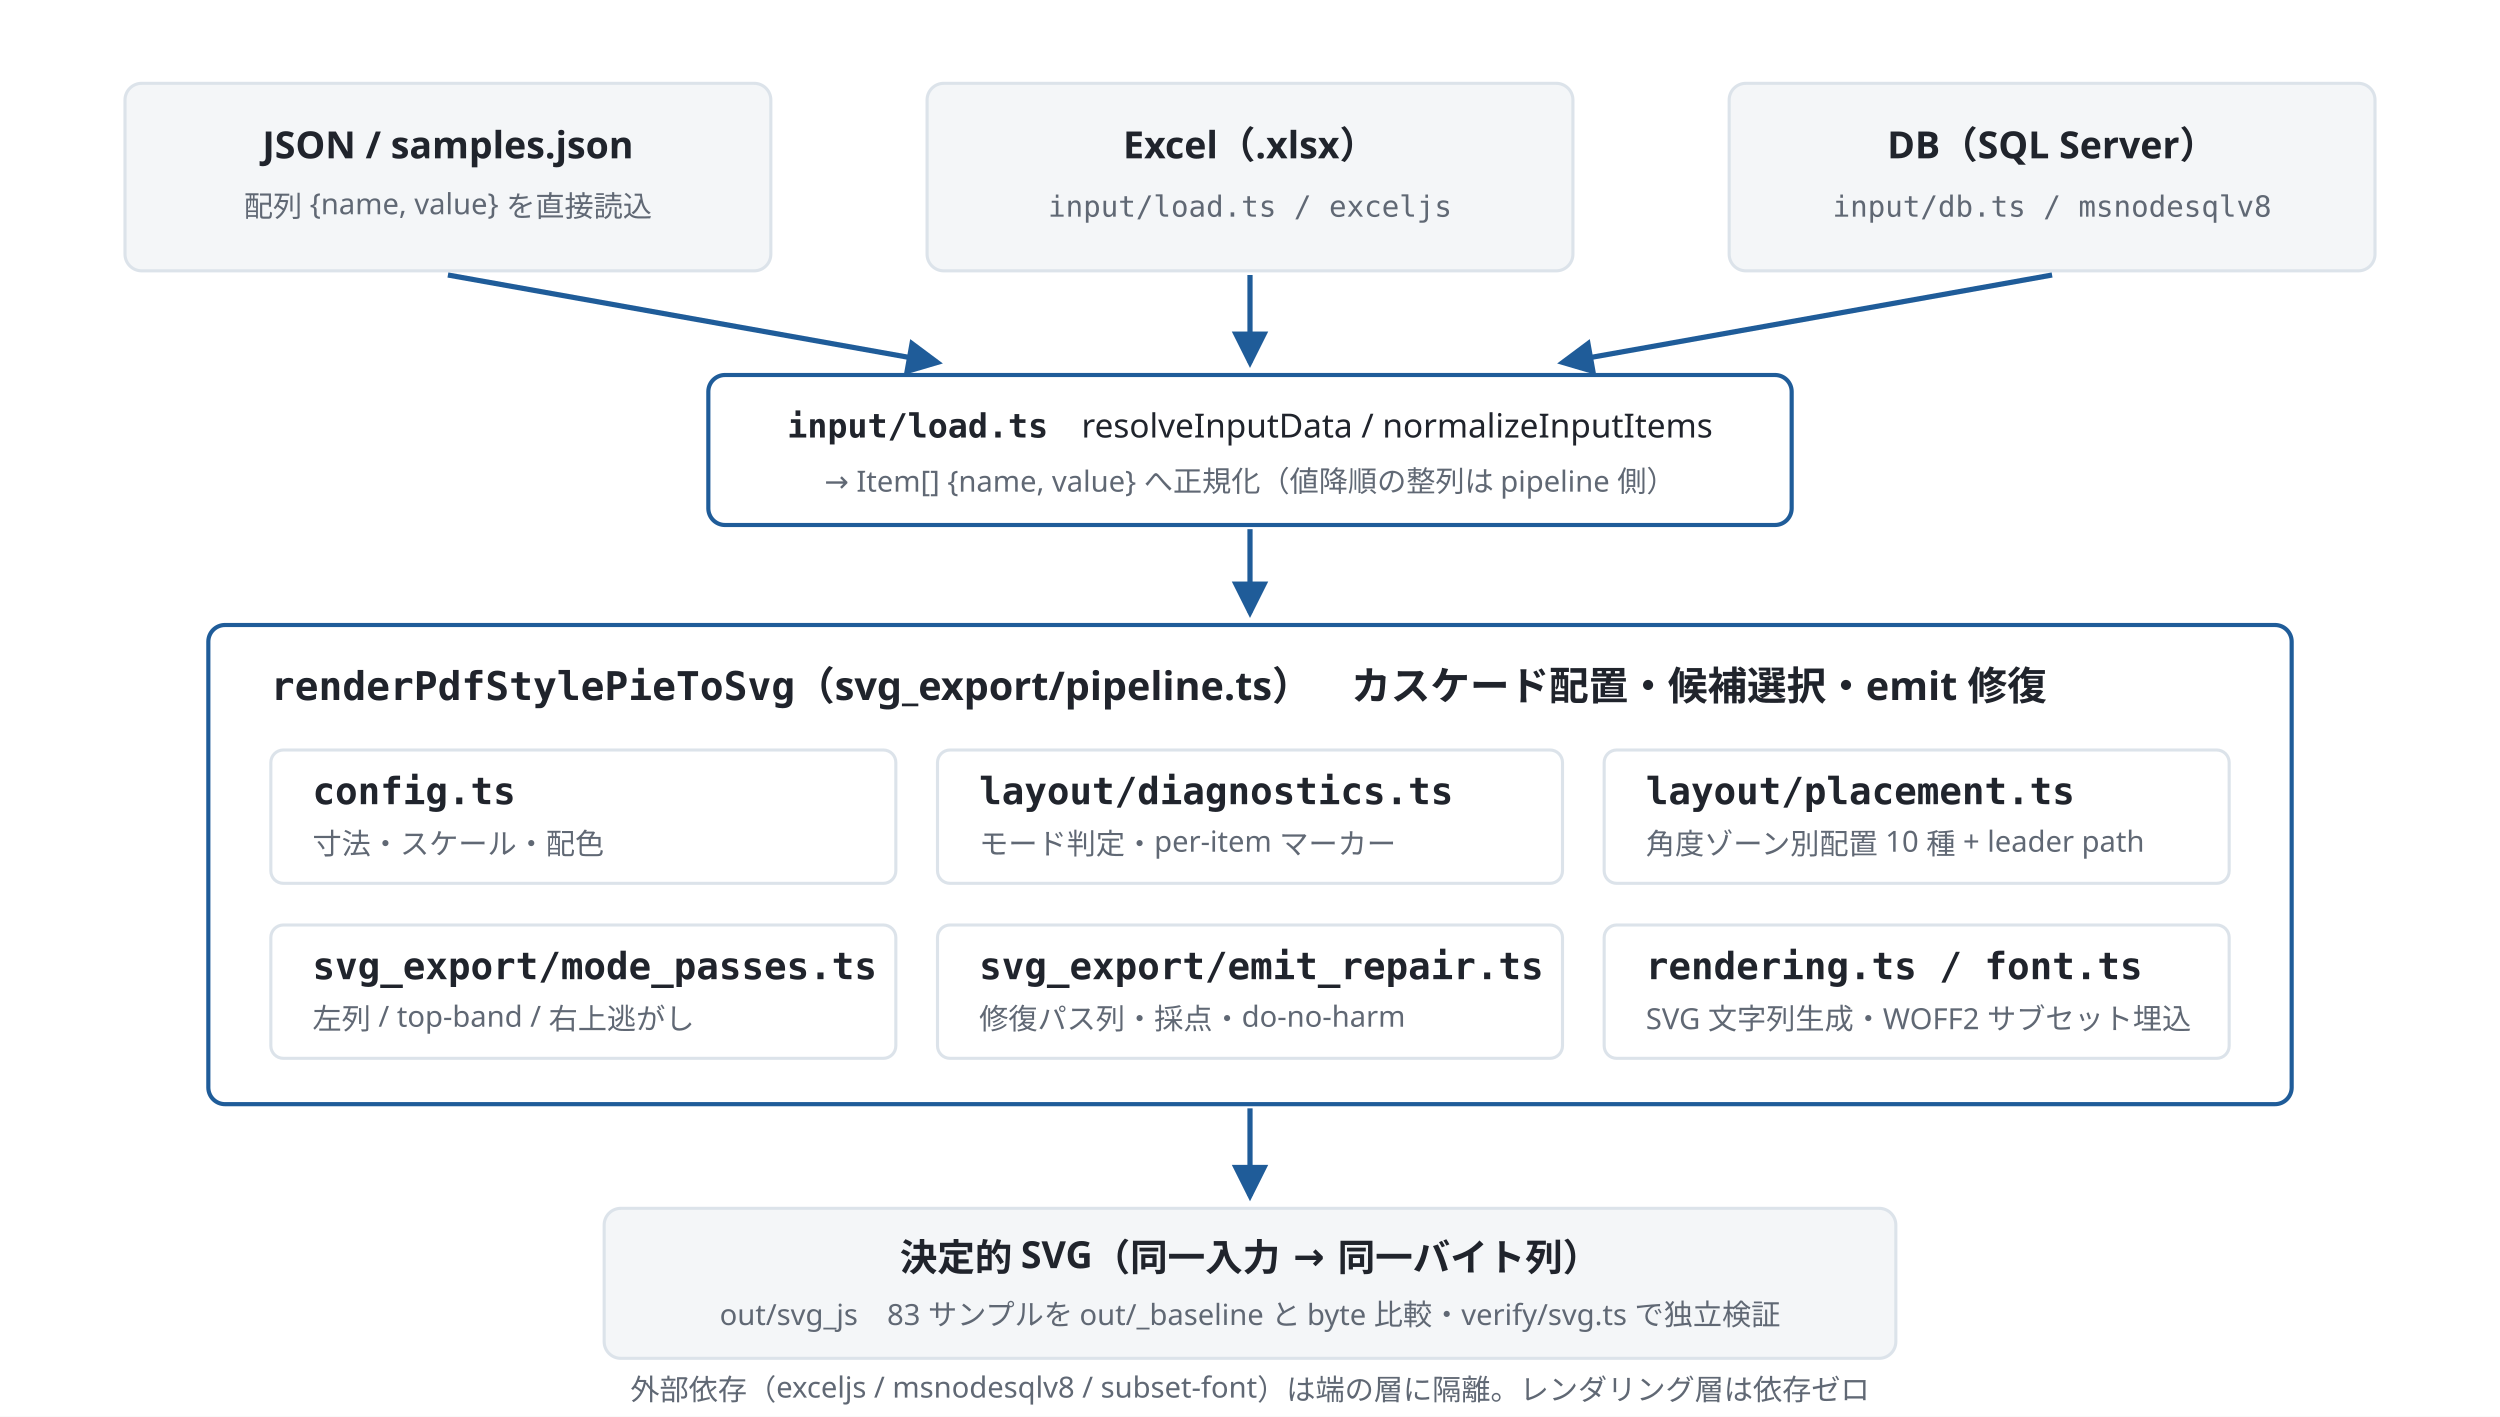
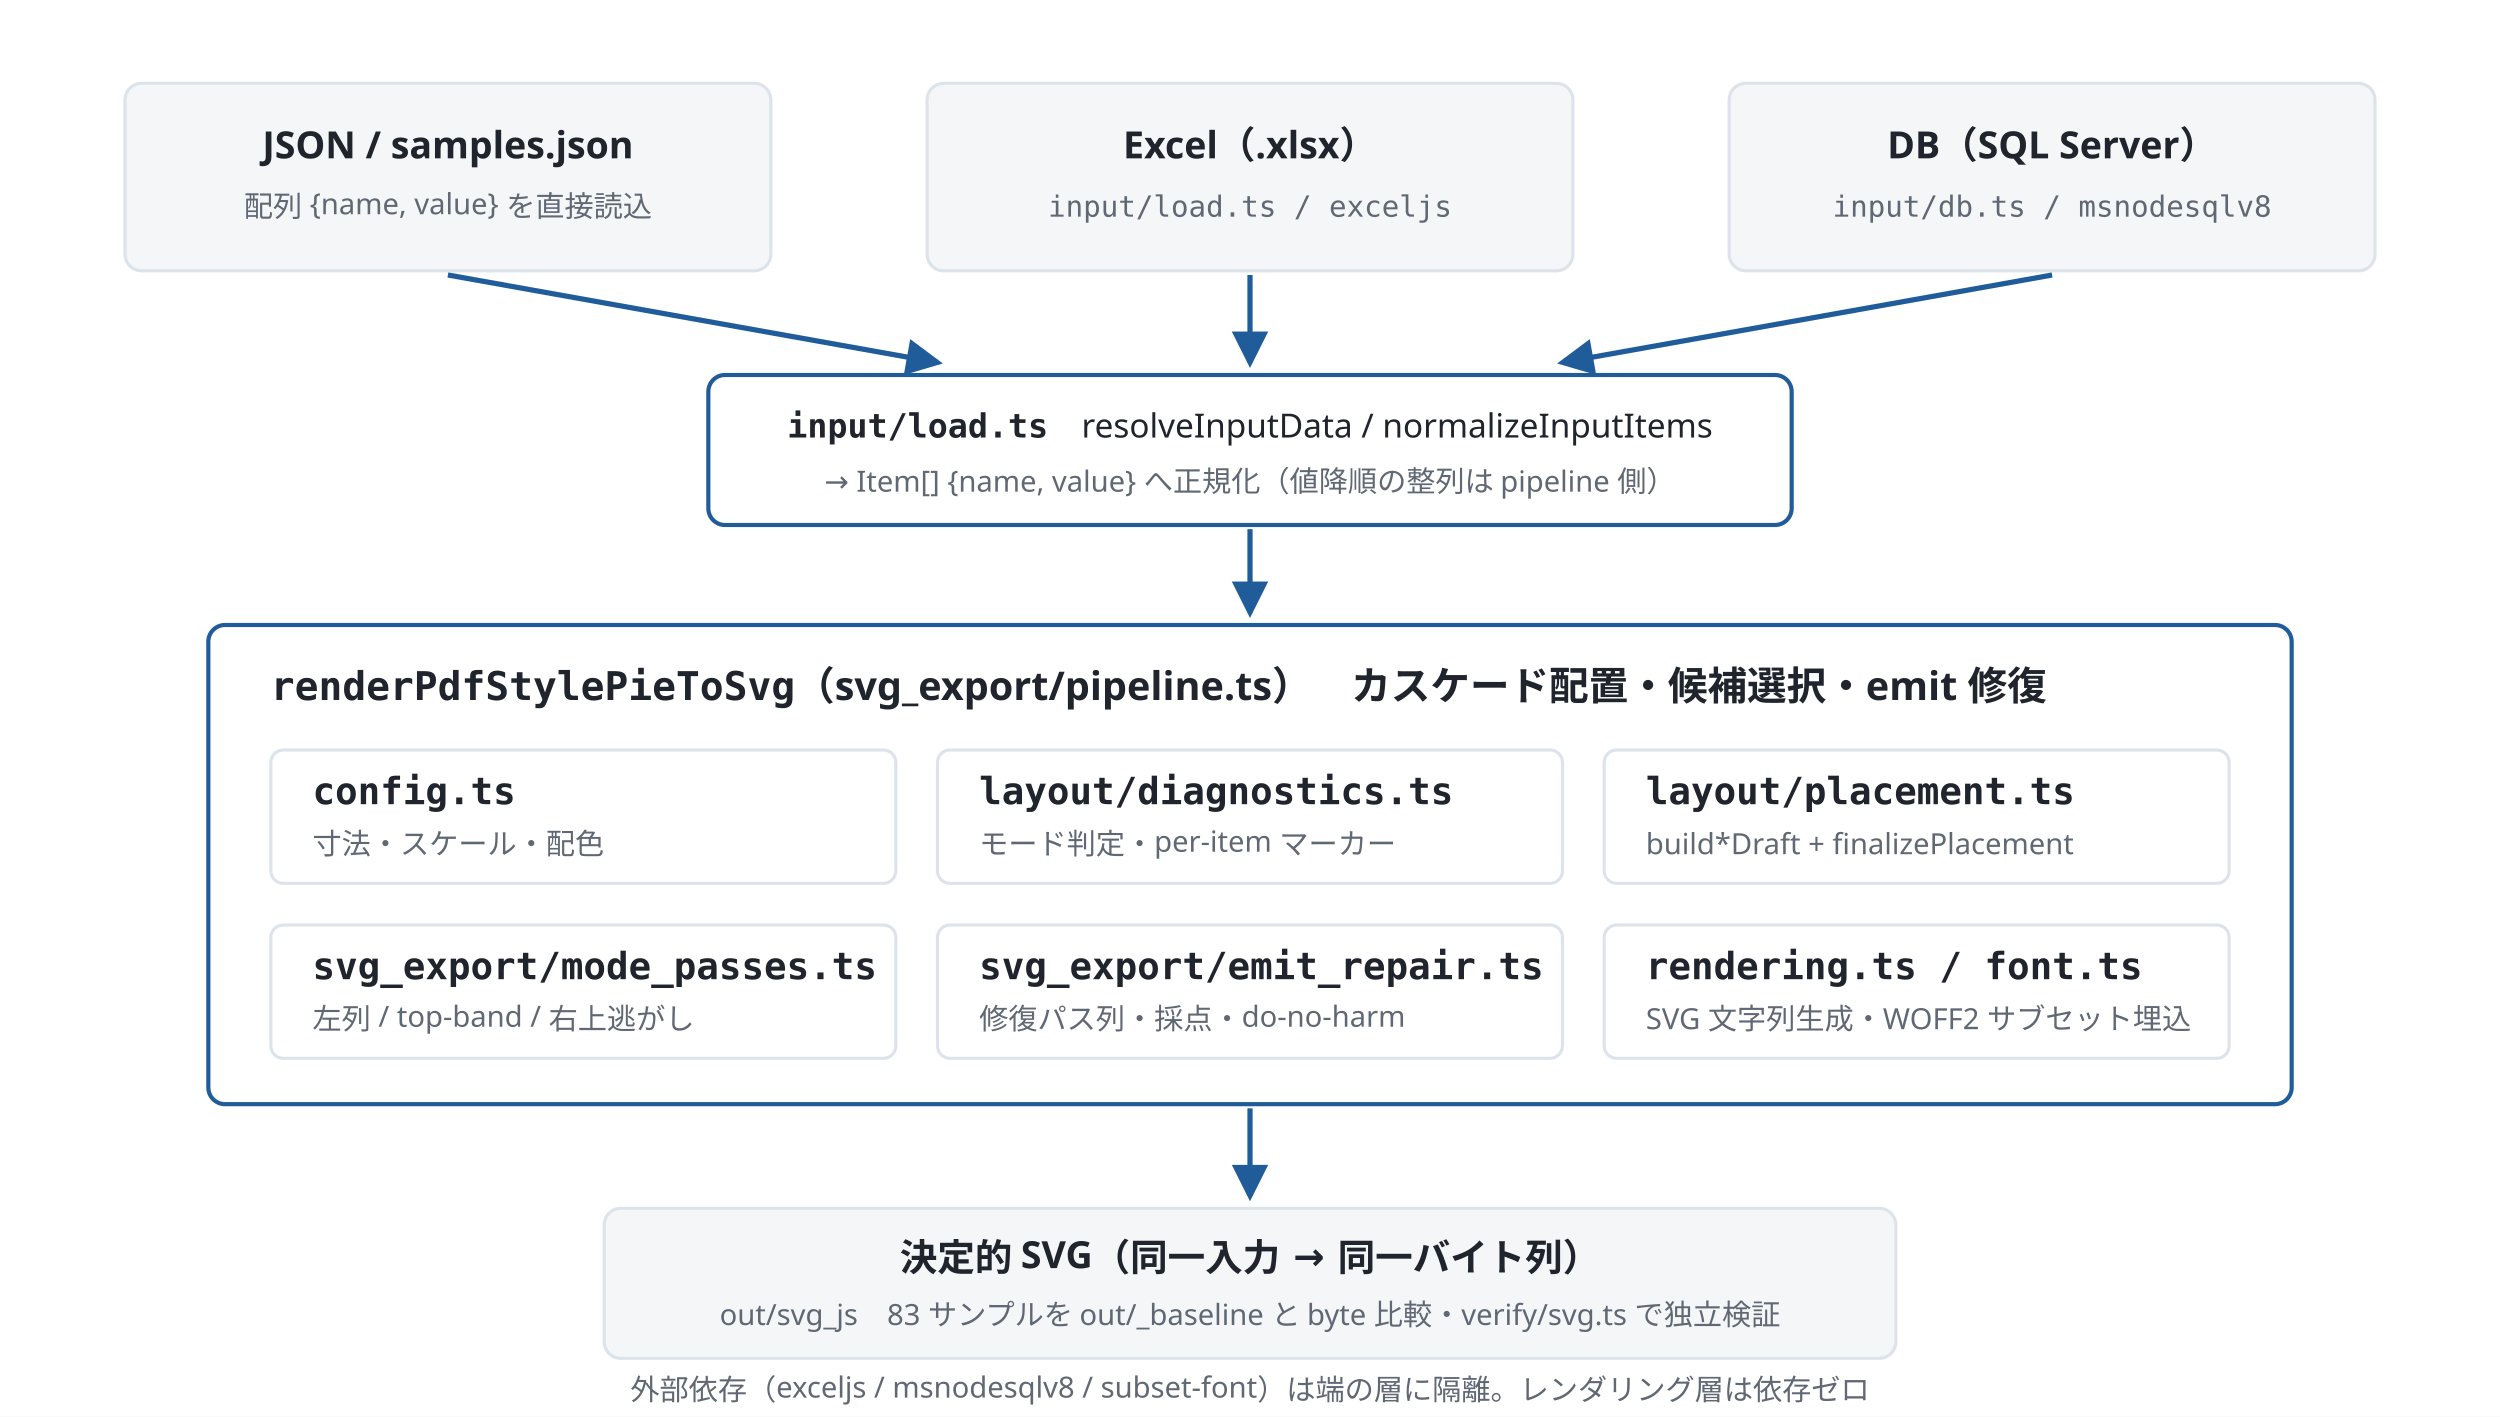
<svg xmlns="http://www.w3.org/2000/svg" width="1200" height="680" viewBox="0 0 1200 680">
  <style>
    text { font-family: 'BIZ UDPGothic', sans-serif; fill: #20242C; }
    .mono { font-family: 'BIZ UDGothic', monospace; }
    .name { font-size: 18px; font-weight: bold; }
    .item { font-size: 16px; }
    .small { font-size: 14px; fill: #606874; }
    .head { font-size: 19px; font-weight: bold; }
    .box { fill: #FFFFFF; stroke: #1F5C99; stroke-width: 2; }
    .panel { fill: #F4F6F8; stroke: #DCE3EA; stroke-width: 1.5; }
    .sub { fill: #FFFFFF; stroke: #DCE3EA; stroke-width: 1.5; }
    .edge { stroke: #1F5C99; stroke-width: 2.5; fill: none; marker-end: url(#arrow); }
  </style>
  <defs>
    <marker id="arrow" viewBox="0 0 10 10" refX="8.5" refY="5" markerWidth="7" markerHeight="7" orient="auto-start-reverse">
      <path d="M0,0 L10,5 L0,10 z" fill="#1F5C99" />
    </marker>
  </defs>
  <rect width="1200" height="680" fill="#FFFFFF" />
  <rect class="panel" x="60" y="40" width="310" height="90" rx="8" />
  <text class="name" x="215" y="76" text-anchor="middle">JSON / samples.json</text>
  <text class="small" x="215" y="104" text-anchor="middle">配列 {name, value} を直接読込</text>
  <rect class="panel" x="445" y="40" width="310" height="90" rx="8" />
  <text class="name" x="600" y="76" text-anchor="middle">Excel（.xlsx）</text>
  <text class="small mono" x="600" y="104" text-anchor="middle">input/load.ts / exceljs</text>
  <rect class="panel" x="830" y="40" width="310" height="90" rx="8" />
  <text class="name" x="985" y="76" text-anchor="middle">DB（SQL Server）</text>
  <text class="small mono" x="985" y="104" text-anchor="middle">input/db.ts / msnodesqlv8</text>
  <rect class="box" x="340" y="180" width="520" height="72" rx="8" />
  <text class="item" x="600" y="210" text-anchor="middle">
    <tspan class="mono" font-weight="bold">input/load.ts</tspan>　resolveInputData / normalizeInputItems</text>
  <text class="small" x="600" y="236" text-anchor="middle">→ Item[] {name, value} へ正規化（値降順の整列は pipeline 側）</text>
  <rect class="box" x="100" y="300" width="1000" height="230" rx="8" />
  <text class="head" x="130" y="336">
    <tspan class="mono">renderPdfStylePieToSvg</tspan>（svg_export/pipeline.ts）　カスケード配置・候補選択・emit 修復</text>
  <rect class="sub" x="130" y="360" width="300" height="64" rx="6" />
  <text class="name mono" x="150" y="386">config.ts</text>
  <text class="small" x="150" y="410">寸法・スケール・配色</text>
  <rect class="sub" x="450" y="360" width="300" height="64" rx="6" />
  <text class="name mono" x="470" y="386">layout/diagnostics.ts</text>
  <text class="small" x="470" y="410">モード判定・per-item マーカー</text>
  <rect class="sub" x="770" y="360" width="300" height="64" rx="6" />
  <text class="name mono" x="790" y="386">layout/placement.ts</text>
-   <text class="small" x="790" y="410">角度ゾーン別配置 10 種 + leader path</text>
+   <text class="small" x="790" y="410">build*Draft + finalizePlacement</text>
  <rect class="sub" x="130" y="444" width="300" height="64" rx="6" />
  <text class="name mono" x="150" y="470">svg_export/mode_passes.ts</text>
  <text class="small" x="150" y="494">左列 / top-band / 右上逃がし</text>
  <rect class="sub" x="450" y="444" width="300" height="64" rx="6" />
  <text class="name mono" x="470" y="470">svg_export/emit_repair.ts</text>
  <text class="small" x="470" y="494">修復パス列・採点・do-no-harm</text>
  <rect class="sub" x="770" y="444" width="300" height="64" rx="6" />
  <text class="name mono" x="790" y="470">rendering.ts / font.ts</text>
  <text class="small" x="790" y="494">SVG 文字列生成・WOFF2 サブセット埋込</text>
  <rect class="panel" x="290" y="580" width="620" height="72" rx="8" />
  <text class="name" x="600" y="610" text-anchor="middle">決定的 SVG（同一入力 → 同一バイト列）</text>
  <text class="small" x="600" y="636" text-anchor="middle">out/svg_js　83 サンプルを out/_baseline と byte 比較・verify/svg.ts で独立検証</text>
  <line class="edge" x1="215" y1="132" x2="450" y2="174" />
  <line class="edge" x1="600" y1="132" x2="600" y2="174" />
  <line class="edge" x1="985" y1="132" x2="750" y2="174" />
  <line class="edge" x1="600" y1="254" x2="600" y2="294" />
  <line class="edge" x1="600" y1="532" x2="600" y2="574" />
  <text class="small" x="600" y="672" text-anchor="middle">外部依存（exceljs / msnodesqlv8 / subset-font）は端の層に隔離。レンダリング層は依存ゼロ</text>
</svg>
